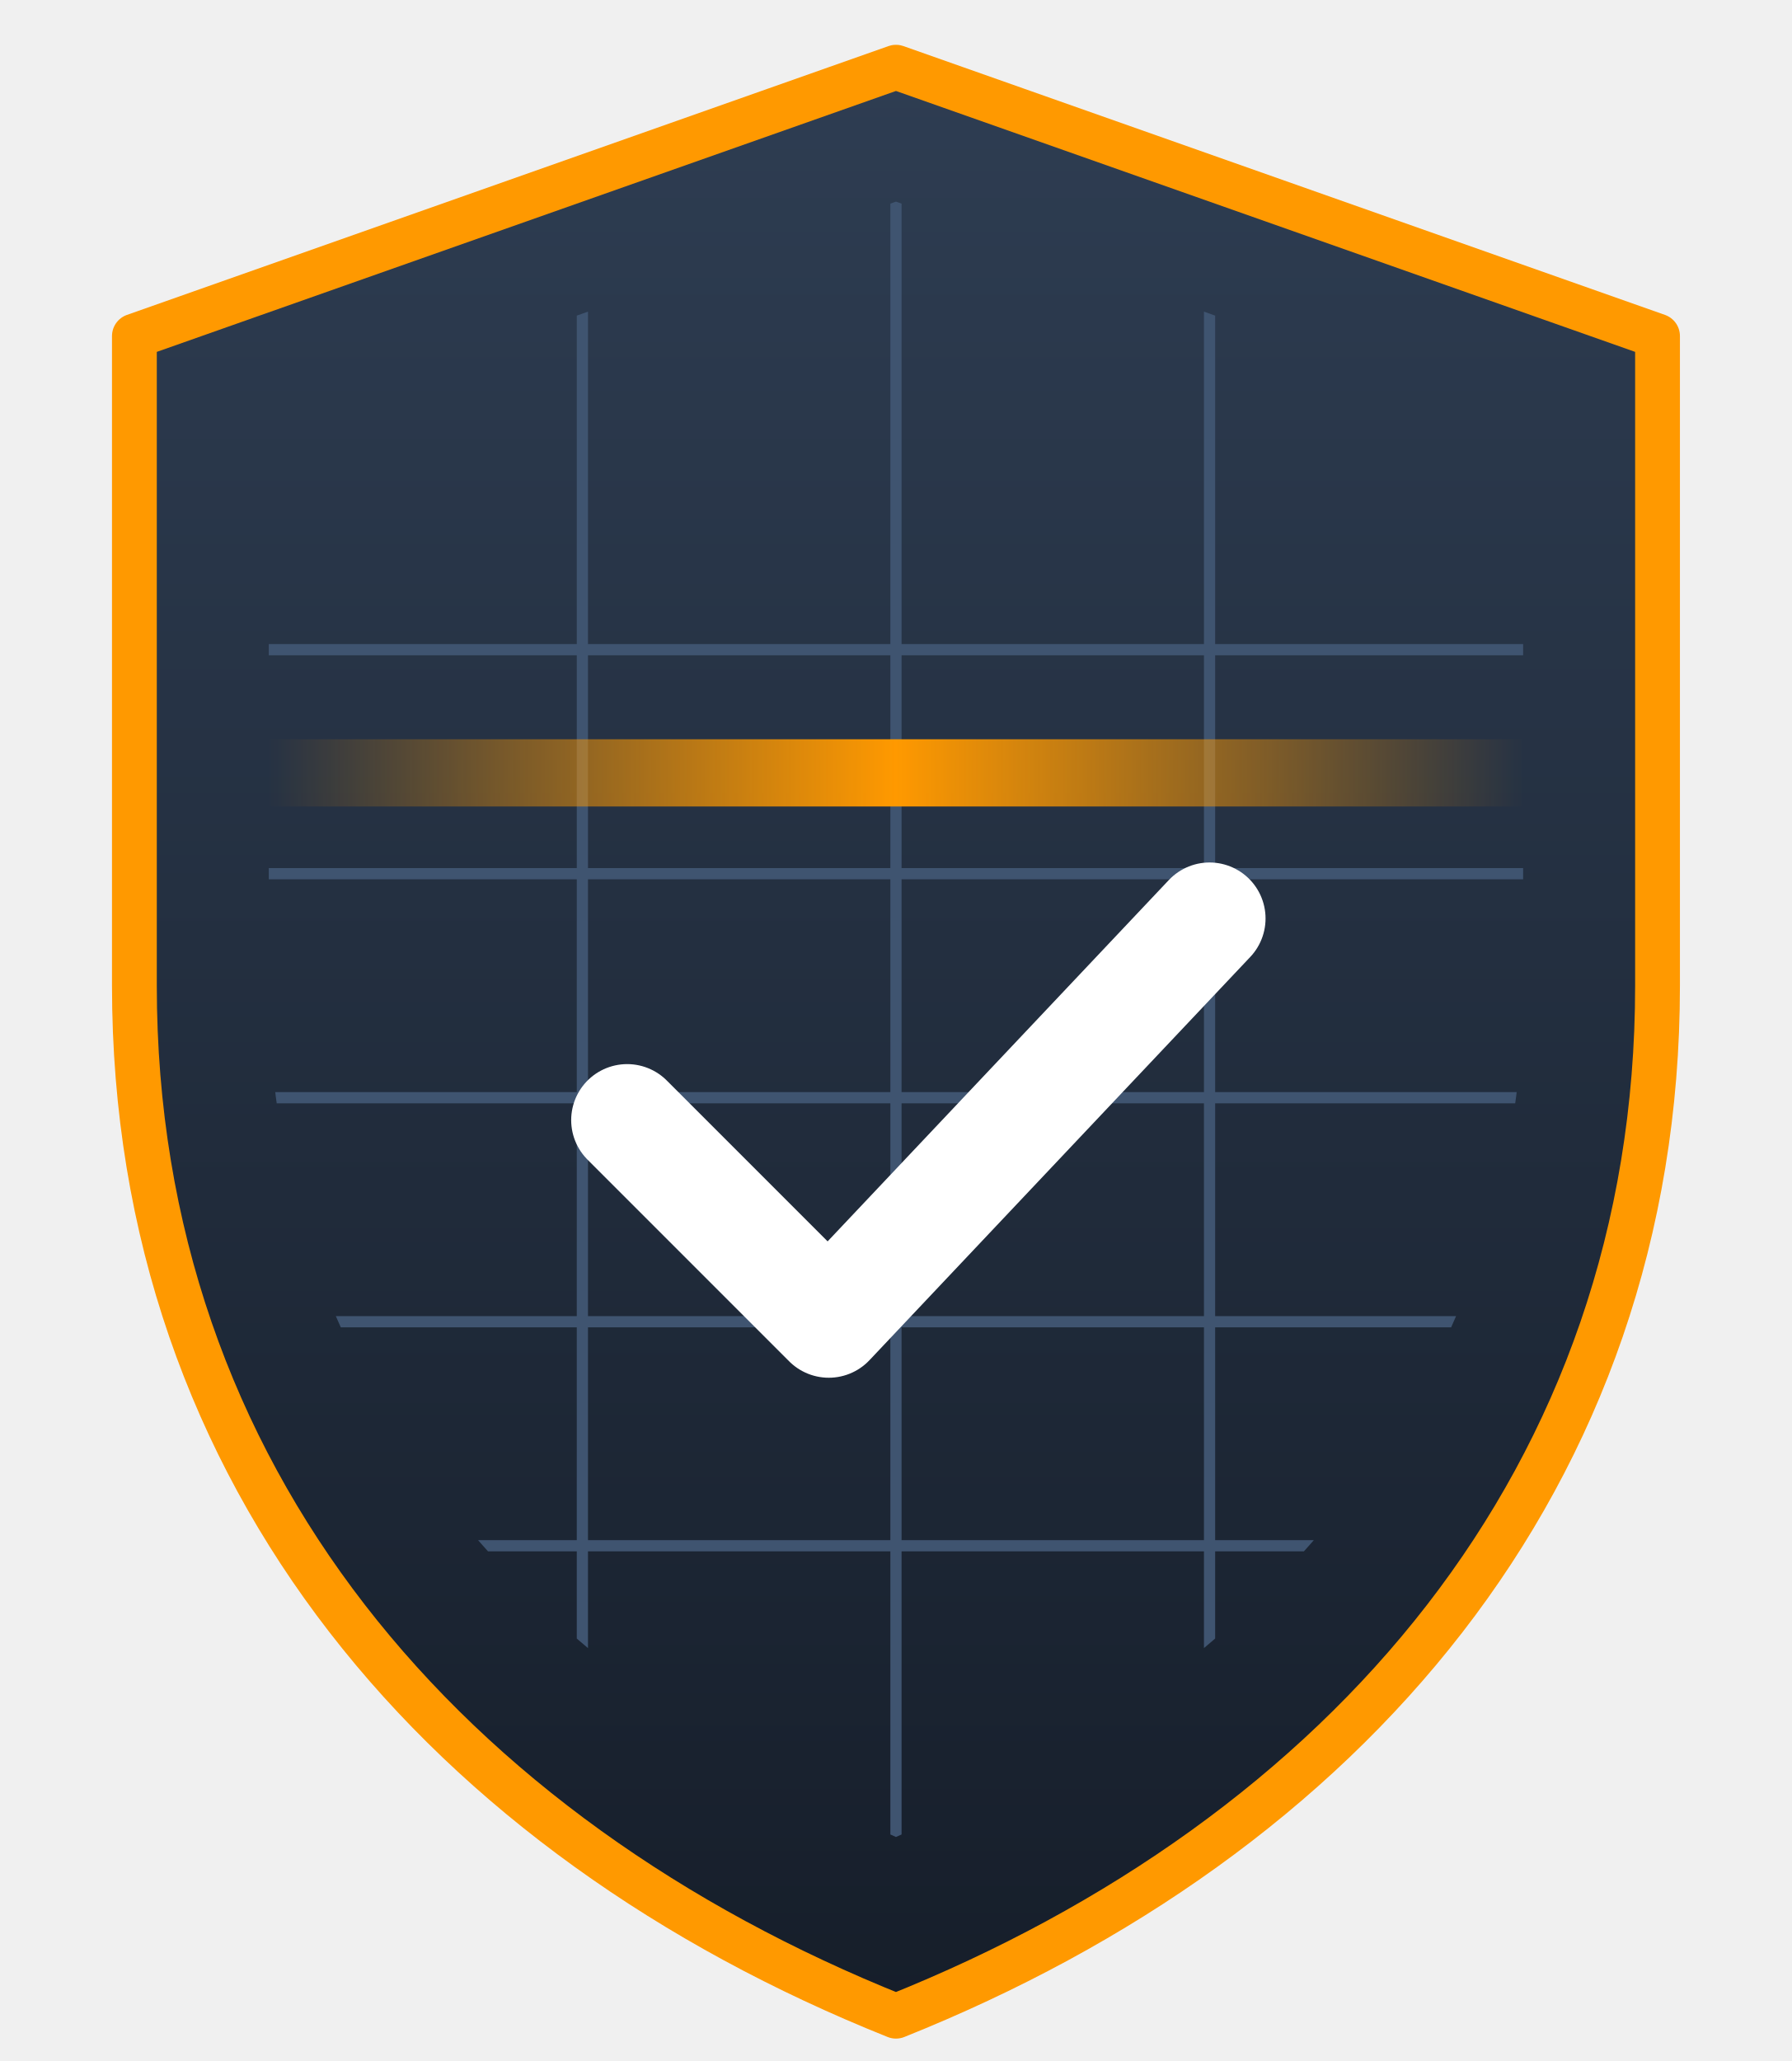
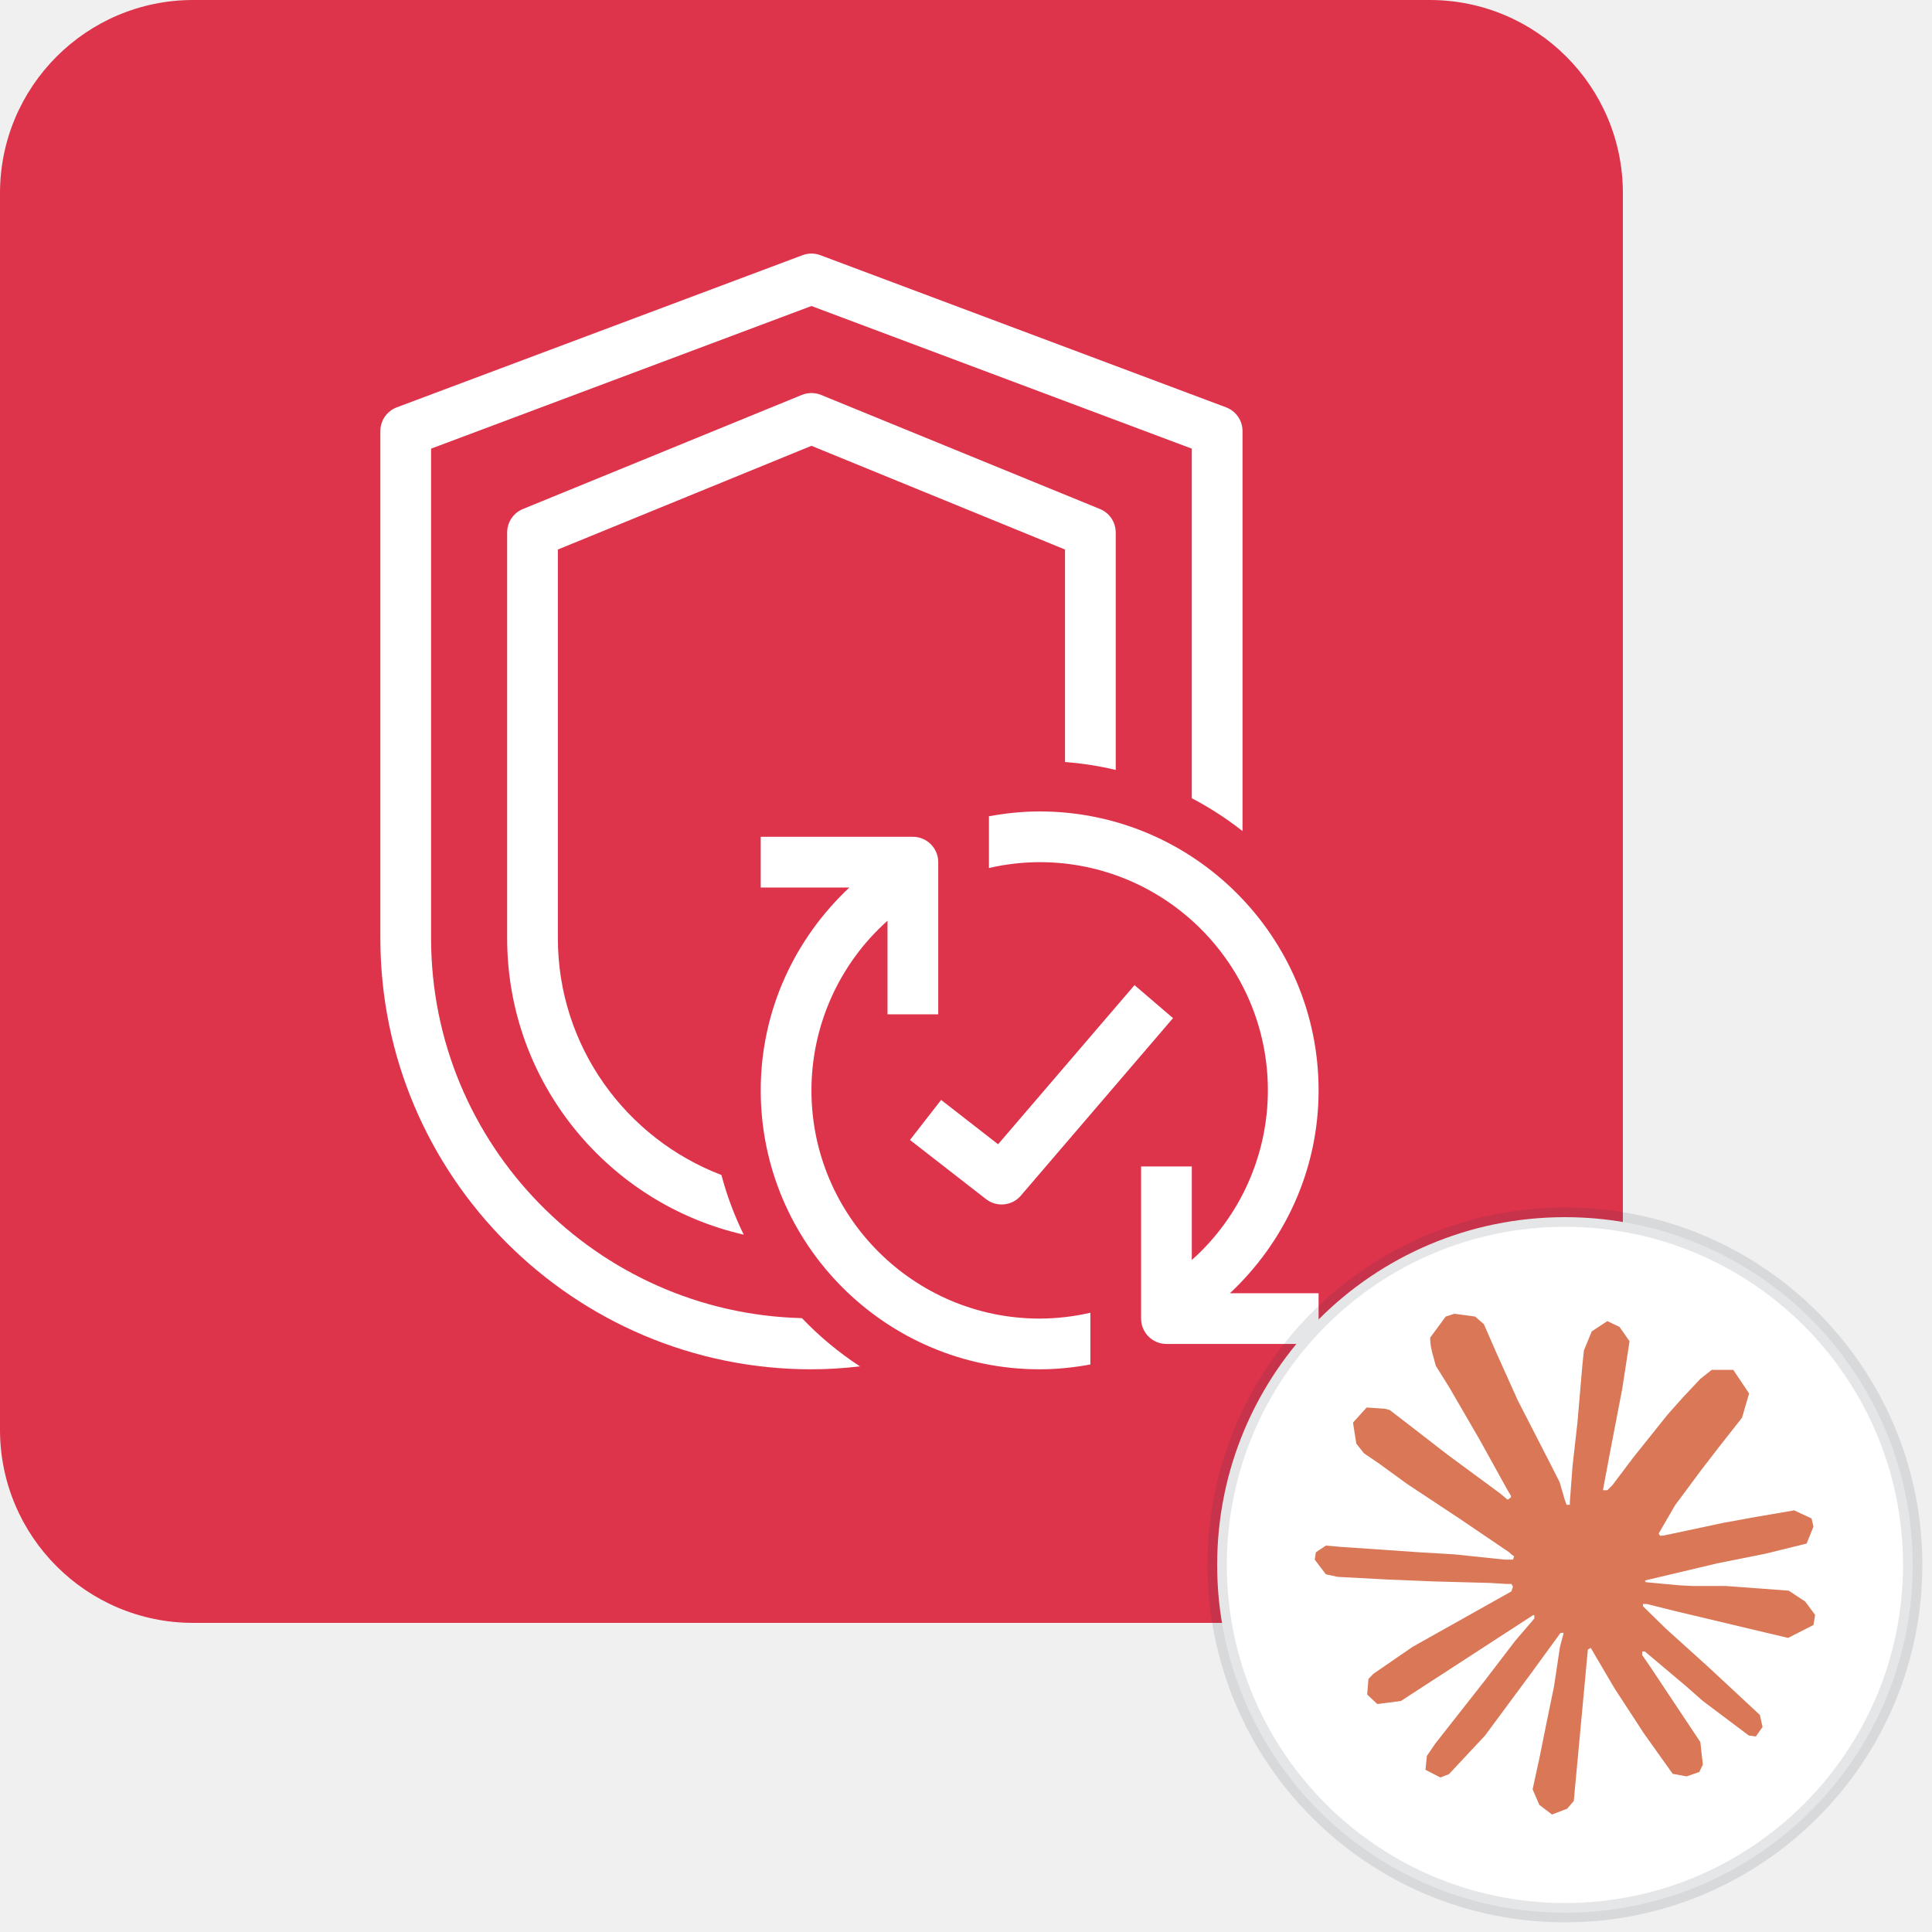
- <svg xmlns="http://www.w3.org/2000/svg" width="160" height="184" viewBox="0 0 160 184" role="img" aria-label="AWS Security Agent para Claude Code">
+ <svg xmlns="http://www.w3.org/2000/svg" width="200" height="200" viewBox="0 0 200 200" role="img" aria-label="AWS Security Agent + Claude Code">
  <defs>
-     <linearGradient id="body" x1="0" y1="0" x2="0" y2="1">
-       <stop offset="0" stop-color="#2E3D52" />
-       <stop offset="1" stop-color="#161E2A" />
-     </linearGradient>
-     <linearGradient id="scan" x1="0" y1="0" x2="1" y2="0">
-       <stop offset="0" stop-color="#FF9900" stop-opacity="0" />
-       <stop offset=".5" stop-color="#FF9900" />
-       <stop offset="1" stop-color="#FF9900" stop-opacity="0" />
-     </linearGradient>
-     <clipPath id="inner">
-       <path d="M80 18 L136 38 V88 C136 124 112 150 80 164 C48 150 24 124 24 88 V38 Z" />
+     <clipPath id="round">
+       <rect width="168" height="168" rx="20" />
    </clipPath>
  </defs>
-   <path d="M80 6 L148 30 V88 C148 132 120 164 80 180 C40 164 12 132 12 88 V30 Z" fill="url(#body)" stroke="#FF9900" stroke-width="4" stroke-linejoin="round" />
-   <g clip-path="url(#inner)" stroke="#3F5470" stroke-width="1">
-     <path d="M24 58 H136 M24 78 H136 M24 98 H136 M24 118 H136 M24 138 H136" />
-     <path d="M52 18 V164 M80 18 V164 M108 18 V164" />
+   <g clip-path="url(#round)">
+     <svg x="0" y="0" width="168" height="168" viewBox="0 0 64 64">
+       <g clip-path="url(#svg-4bec2d5c-5602-4952-9a28-8034ffe1d777-a)">
+         <path fill="#dd344c" d="M0 0h64v64H0z" />
+         <path fill="#fff" d="M29.33 48.69C23.994 47.471 20 42.698 20 37V21a1 1 0 0 1 .621-.926l11-4.5c.244-.098.514-.098.758 0l11 4.5A1 1 0 0 1 44 21v9.363q-.975-.233-2-.312v-8.38l-10-4.09-10 4.09V37c0 4.263 2.686 7.9 6.45 9.337q.328 1.23.88 2.353M52 43c0-6.065-4.935-11-11-11-.684 0-1.35.071-2 .191v2.04A9 9 0 0 1 41 34c4.963 0 9 4.038 9 9a8.97 8.97 0 0 1-3 6.69V46h-2v6a1 1 0 0 0 1 1h6v-2h-3.496C50.645 48.993 52 46.16 52 43m-20 0a8.97 8.97 0 0 1 3-6.69V40h2v-6a1 1 0 0 0-1-1h-6v2h3.496C31.355 37.007 30 39.84 30 43c0 6.065 4.935 11 11 11 .684 0 1.35-.071 2-.191v-2.04A9 9 0 0 1 41 52c-4.963 0-9-4.038-9-9m8.259 4.15 6-7-1.518-1.3-5.38 6.275-2.247-1.748-1.228 1.579 3 2.333a1 1 0 0 0 1.373-.138m-8.635 4.831C23.527 51.779 17 45.144 17 37V17.693l15-5.625 15 5.625v13.786c.708.37 1.376.806 2 1.295V17a1 1 0 0 0-.648-.936l-16-6a1 1 0 0 0-.704 0l-16 6A1 1 0 0 0 15 17v20c0 9.374 7.626 17 17 17 .648 0 1.285-.044 1.914-.115a13 13 0 0 1-2.29-1.904" />
+       </g>
+       <defs>
+         <clipPath id="svg-4bec2d5c-5602-4952-9a28-8034ffe1d777-a">
+           <path fill="#fff" d="M0 0h64v64H0z" />
+         </clipPath>
+       </defs>
+     </svg>
  </g>
-   <rect x="24" y="66" width="112" height="6" fill="url(#scan)" clip-path="url(#inner)" />
-   <path d="M56 100 L74 118 L108 82" fill="none" stroke="#FFFFFF" stroke-width="10" stroke-linecap="round" stroke-linejoin="round" />
+   <circle cx="162" cy="162" r="36" fill="#FFFFFF" stroke="#232F3E" stroke-opacity=".12" stroke-width="2" />
+   <svg x="136" y="136" width="52" height="52" viewBox="0 0 256 257">
+     <path fill="#d97757" d="m50.228 170.321l50.357-28.257l.843-2.463l-.843-1.361h-2.462l-8.426-.518l-28.775-.778l-24.952-1.037l-24.175-1.296l-6.092-1.297L0 125.796l.583-3.759l5.12-3.434l7.324.648l16.202 1.101l24.304 1.685l17.629 1.037l26.118 2.722h4.148l.583-1.685l-1.426-1.037l-1.101-1.037l-25.147-17.045l-27.22-18.017l-14.258-10.37l-7.713-5.25l-3.888-4.925l-1.685-10.758l7-7.713l9.397.649l2.398.648l9.527 7.323l20.35 15.75L94.817 91.9l3.889 3.24l1.555-1.102l.195-.777l-1.75-2.917l-14.453-26.118l-15.425-26.572l-6.87-11.018l-1.814-6.61c-.648-2.723-1.102-4.991-1.102-7.778l7.972-10.823L71.42 0l10.63 1.426l4.472 3.888l6.61 15.101l10.694 23.786l16.591 32.34l4.861 9.592l2.592 8.879l.973 2.722h1.685v-1.556l1.36-18.211l2.528-22.36l2.463-28.776l.843-8.1l4.018-9.722l7.971-5.25l6.222 2.981l5.12 7.324l-.713 4.73l-3.046 19.768l-5.962 30.98l-3.889 20.739h2.268l2.593-2.593l10.499-13.934l17.628-22.036l7.778-8.749l9.073-9.657l5.833-4.601h11.018l8.1 12.055l-3.628 12.443l-11.342 14.388l-9.398 12.184l-13.48 18.147l-8.426 14.518l.778 1.166l2.01-.194l30.46-6.481l16.462-2.982l19.637-3.37l8.88 4.148l.971 4.213l-3.5 8.62l-20.998 5.184l-24.628 4.926l-36.682 8.685l-.454.324l.519.648l16.526 1.555l7.065.389h17.304l32.21 2.398l8.426 5.574l5.055 6.805l-.843 5.184l-12.962 6.611l-17.498-4.148l-40.83-9.721l-14-3.5h-1.944v1.167l11.666 11.406l21.387 19.314l26.767 24.887l1.36 6.157l-3.434 4.86l-3.63-.518l-23.526-17.693l-9.073-7.972l-20.545-17.304h-1.36v1.814l4.73 6.935l25.017 37.59l1.296 11.536l-1.814 3.76l-6.481 2.268l-7.13-1.297l-14.647-20.544l-15.1-23.138l-12.185-20.739l-1.49.843l-7.194 77.448l-3.37 3.953l-7.778 2.981l-6.48-4.925l-3.436-7.972l3.435-15.749l4.148-20.544l3.37-16.333l3.046-20.285l1.815-6.74l-.13-.454l-1.49.194l-15.295 20.999l-23.267 31.433l-18.406 19.702l-4.407 1.75l-7.648-3.954l.713-7.064l4.277-6.286l25.47-32.405l15.36-20.092l9.917-11.6l-.065-1.686h-.583L44.07 198.125l-12.055 1.555l-5.185-4.86l.648-7.972l2.463-2.593l20.35-13.999z" />
+   </svg>
</svg>
